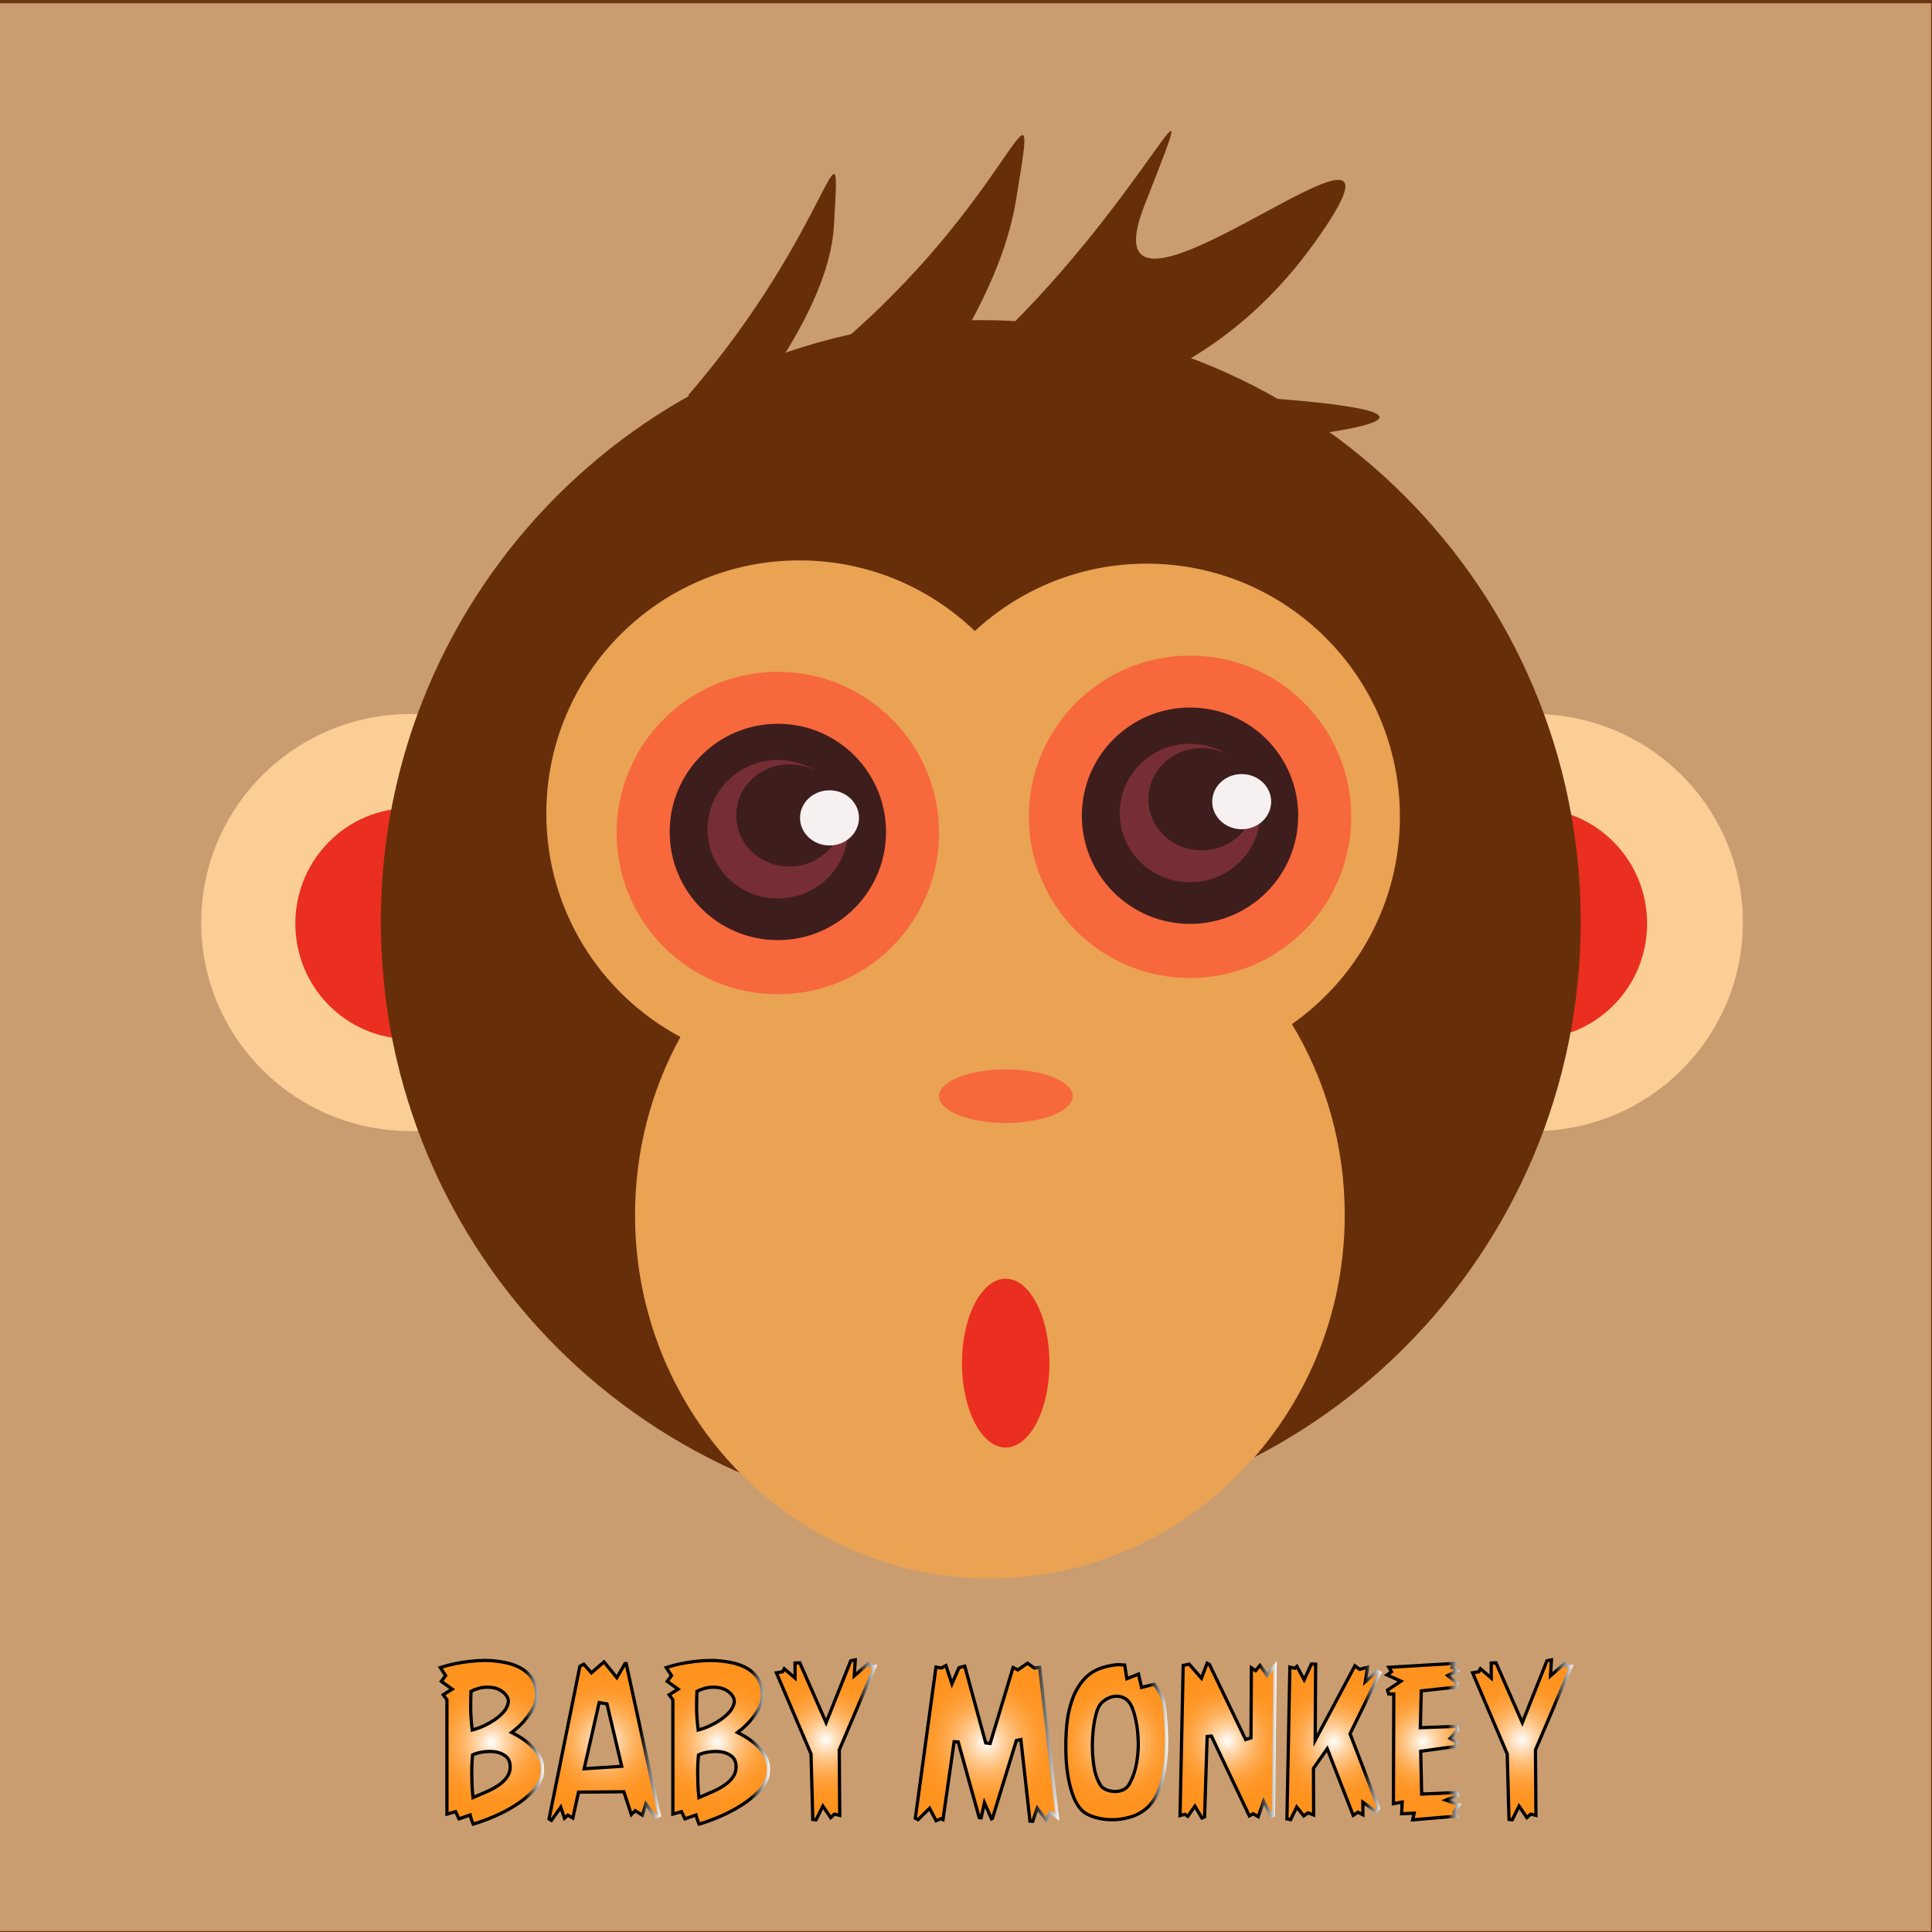
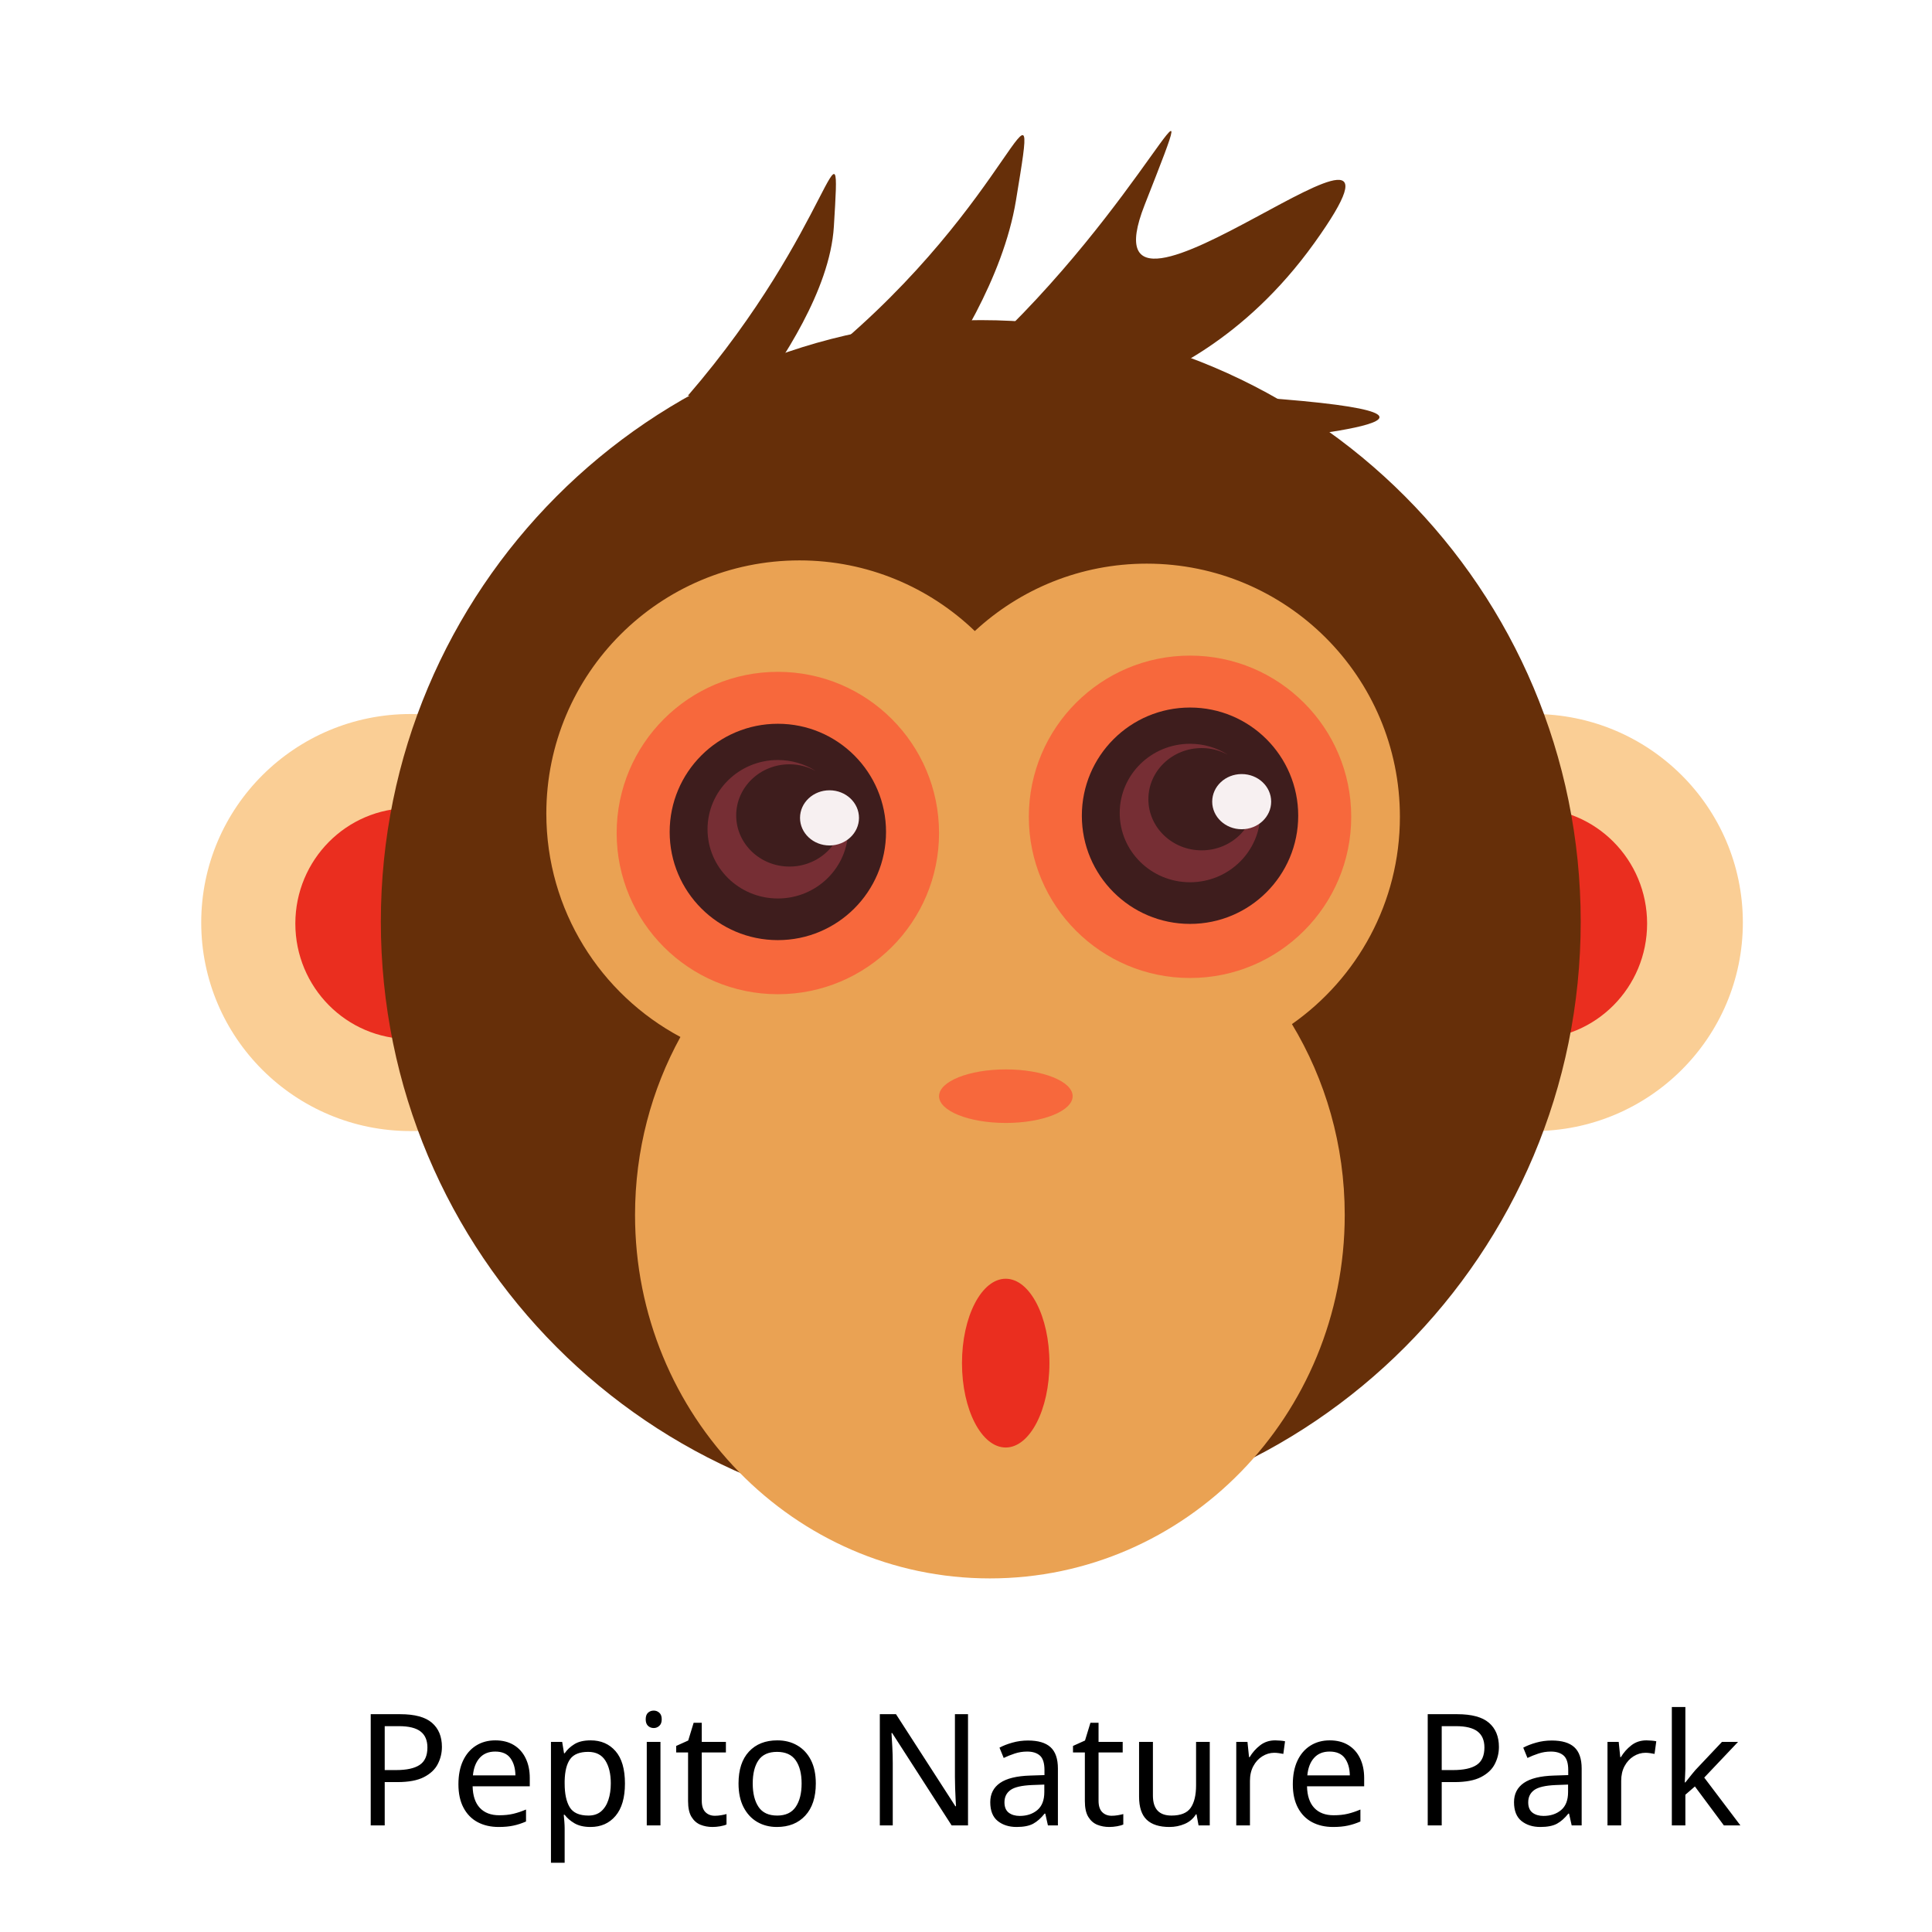
<svg xmlns="http://www.w3.org/2000/svg" version="1.1" id="Layer_1" x="0px" y="0px" width="595.28px" height="595.28px" viewBox="0 0 595.28 595.28" enable-background="new 0 0 595.28 595.28" xml:space="preserve">
-   <rect x="-0.5" y="0.5" fill="#CA9D70" stroke="#6A3512" stroke-miterlimit="10" width="596" height="595" />
  <g>
    <g>
      <ellipse fill="#FACE95" cx="126.5" cy="284.25" rx="64.5" ry="64.25" />
      <ellipse fill="#EA2E1F" cx="126.25" cy="284.57" rx="35.25" ry="35.57" />
    </g>
    <g>
      <ellipse fill="#FACE95" cx="472.5" cy="284.25" rx="64.5" ry="64.25" />
      <ellipse fill="#EA2E1F" cx="472.25" cy="284.57" rx="35.25" ry="35.57" />
    </g>
    <ellipse fill="#662F09" cx="302.192" cy="283.99" rx="184.848" ry="185.354" />
    <path fill="#EAA253" d="M431.333,251.667c0-43.078-34.922-78-78-78c-20.456,0-39.063,7.885-52.976,20.769   c-14.019-13.472-33.047-21.769-54.024-21.769c-43.078,0-78,34.922-78,78c0,29.814,16.734,55.712,41.316,68.839   c-8.9,16.207-13.983,34.908-13.983,54.828c0,61.855,48.951,111.999,109.333,111.999s109.334-50.144,109.334-111.999   c0-21.564-5.955-41.701-16.264-58.789C418.177,301.436,431.333,278.095,431.333,251.667z" />
    <g>
      <circle fill="#F7683C" cx="239.667" cy="256.669" r="49.667" />
      <circle fill="#3E1D1D" cx="239.667" cy="256.336" r="33.333" />
      <g>
        <path fill="#762E34" d="M258.158,244.39c-0.037,0.028-0.074,0.055-0.111,0.081c1.029,2.054,1.621,4.346,1.621,6.777     c0,8.702-7.35,15.756-16.418,15.756c-9.067,0-16.416-7.054-16.416-15.756s7.349-15.755,16.416-15.755     c2.867,0,5.549,0.725,7.894,1.966c0.005-0.008,0.011-0.017,0.017-0.025c-3.333-2.06-7.268-3.264-11.493-3.264     c-11.966,0-21.667,9.551-21.667,21.333s9.7,21.333,21.667,21.333c11.966,0,21.667-9.551,21.667-21.333     C261.334,251.43,260.17,247.627,258.158,244.39z" />
      </g>
      <ellipse fill="#F7F0F1" cx="255.583" cy="252.001" rx="9.083" ry="8.499" />
    </g>
    <g>
      <circle fill="#F7683C" cx="366.667" cy="251.669" r="49.667" />
      <circle fill="#3E1D1D" cx="366.667" cy="251.336" r="33.333" />
      <g>
        <path fill="#762E34" d="M385.158,239.39c-0.037,0.028-0.074,0.055-0.111,0.081c1.029,2.054,1.621,4.346,1.621,6.777     c0,8.702-7.35,15.756-16.418,15.756c-9.066,0-16.416-7.054-16.416-15.756s7.35-15.755,16.416-15.755     c2.867,0,5.549,0.725,7.894,1.966c0.005-0.008,0.011-0.017,0.017-0.025c-3.333-2.06-7.268-3.264-11.493-3.264     c-11.966,0-21.667,9.551-21.667,21.333s9.701,21.333,21.667,21.333s21.667-9.551,21.667-21.333     C388.334,246.43,387.17,242.627,385.158,239.39z" />
      </g>
      <ellipse fill="#F7F0F1" cx="382.583" cy="247.001" rx="9.083" ry="8.499" />
    </g>
    <ellipse fill="#F7683C" cx="309.917" cy="337.75" rx="20.583" ry="8.25" />
    <ellipse fill="#EA2E1F" cx="309.875" cy="420" rx="13.472" ry="26" />
    <path fill="#662F09" d="M106,130" />
    <path fill="#662F09" d="M211.958,121.907c44.971-52.124,47.391-91.872,44.971-52.124c-2.42,39.748-60.946,87.531-2.42,39.748   c58.527-47.784,66.516-96.294,58.527-47.784s-62.199,94.398-11.276,47.894c50.922-46.505,72.337-101.012,50.922-46.505   c-21.416,54.506,95.25-48.179,52.269,11.756c-43.611,60.813-101.263,41.619-17.424,47.543c83.84,5.924,0.977,13.233,0.977,13.233" />
  </g>
-   <g>
-     <radialGradient id="SVGID_1_" cx="151.409" cy="536.823" r="21.017" gradientUnits="userSpaceOnUse">
-       <stop offset="0" style="stop-color:#FFFFFF" />
-       <stop offset="0.085" style="stop-color:#FFEDD8" />
-       <stop offset="0.208" style="stop-color:#FFD5A7" />
-       <stop offset="0.335" style="stop-color:#FFC17D" />
-       <stop offset="0.462" style="stop-color:#FFB05B" />
-       <stop offset="0.591" style="stop-color:#FFA340" />
-       <stop offset="0.722" style="stop-color:#FF9A2D" />
-       <stop offset="0.857" style="stop-color:#FF9522" />
-       <stop offset="1" style="stop-color:#FF931E" />
-     </radialGradient>
-     <linearGradient id="SVGID_2_" gradientUnits="userSpaceOnUse" x1="134.883" y1="536.878" x2="167.654" y2="536.878">
-       <stop offset="0.817" style="stop-color:#000000" />
-       <stop offset="1" style="stop-color:#FFFFFF" />
-     </linearGradient>
-     <path fill="url(#SVGID_1_)" stroke="url(#SVGID_2_)" stroke-miterlimit="10" d="M135.664,513.797   c2.871-0.925,5.954-1.563,9.25-1.918c1.482-0.157,2.916-0.246,4.301-0.266c1.717,0,3.375,0.128,4.974,0.383   c1.677,0.235,3.199,0.623,4.564,1.163c1.365,0.54,2.536,1.231,3.511,2.076c0.975,0.844,1.731,1.86,2.268,3.048   s0.805,2.586,0.805,4.195c0,0.488-0.109,1.142-0.328,1.96c-0.219,0.819-0.627,1.727-1.223,2.721   c-0.597,0.995-1.393,2.063-2.387,3.204c-0.995,1.141-2.248,2.286-3.759,3.437c2.283,1.151,4.093,2.331,5.43,3.54   c1.336,1.21,2.327,2.39,2.971,3.54c0.644,1.151,1.005,2.271,1.083,3.364c0.019,0.313,0.029,0.614,0.029,0.906   c0,0.741-0.069,1.434-0.206,2.077c-0.391,1.639-1.339,3.229-2.845,4.77c-1.506,1.54-3.281,2.959-5.324,4.256   c-2.044,1.298-4.229,2.443-6.557,3.438c-2.328,0.994-4.469,1.775-6.425,2.342c-0.115-0.313-0.254-0.669-0.417-1.069   c-0.164-0.4-0.34-0.981-0.528-1.741l-3.429,1.199l-1.049-2.224l-2.664,0.761v-35.223l-1.143-1.55l2.758-1.727l-3.34-2.414   l1.318-1.771L135.664,513.797z M145.022,526.077c0,1.989,0.16,4.31,0.481,6.962c1.449-0.39,2.731-0.857,3.848-1.403   c1.116-0.547,2.105-1.112,2.967-1.697c0.861-0.585,1.571-1.155,2.129-1.711s0.984-1.049,1.278-1.478   c0.607-0.956,0.911-1.823,0.911-2.604c0-0.448-0.108-0.857-0.323-1.229c-0.568-1.033-1.449-1.833-2.644-2.398   c-0.999-0.448-2.164-0.673-3.496-0.673c-0.117,0-0.225,0-0.322,0c-1.465,0.039-3.037,0.459-4.717,1.258   C145.06,522.431,145.022,524.088,145.022,526.077z M145.431,543.016c-0.049,0.937-0.073,1.97-0.073,3.102   c0,1.131,0.024,2.369,0.073,3.715c0.048,1.346,0.151,2.691,0.308,4.037c1.527-0.644,3-1.282,4.42-1.916   c1.42-0.634,2.673-1.341,3.76-2.121c1.087-0.78,1.923-1.658,2.511-2.633c0.509-0.819,0.764-1.735,0.764-2.75   c0-0.195-0.01-0.409-0.029-0.644c-0.118-1.229-0.617-2.165-1.498-2.809s-1.919-1.053-3.112-1.229   c-0.568-0.078-1.136-0.117-1.704-0.117c-0.646,0-1.313,0.049-1.998,0.146c-1.293,0.195-2.37,0.497-3.231,0.907   C145.543,541.31,145.479,542.08,145.431,543.016z" />
-     <radialGradient id="SVGID_3_" cx="186.168" cy="536.472" r="21.036" gradientUnits="userSpaceOnUse">
-       <stop offset="0" style="stop-color:#FFFFFF" />
-       <stop offset="0.085" style="stop-color:#FFEDD8" />
-       <stop offset="0.208" style="stop-color:#FFD5A7" />
-       <stop offset="0.335" style="stop-color:#FFC17D" />
-       <stop offset="0.462" style="stop-color:#FFB05B" />
-       <stop offset="0.591" style="stop-color:#FFA340" />
-       <stop offset="0.722" style="stop-color:#FF9A2D" />
-       <stop offset="0.857" style="stop-color:#FF9522" />
-       <stop offset="1" style="stop-color:#FF931E" />
-     </radialGradient>
-     <linearGradient id="SVGID_4_" gradientUnits="userSpaceOnUse" x1="168.618" y1="536.453" x2="203.736" y2="536.453">
-       <stop offset="0.817" style="stop-color:#000000" />
-       <stop offset="1" style="stop-color:#FFFFFF" />
-     </linearGradient>
-     <path fill="url(#SVGID_3_)" stroke="url(#SVGID_4_)" stroke-miterlimit="10" d="M169.176,560.422l9.492-46.992l1.201-0.674   l2.344,2.666l3.896-3.369l3.955,4.863l2.52-4.336h0.352l10.225,46.816l-1.084,0.469L199,555.793l-1.084,3.486l-2.197-1.377   l-1.201,1.201l-2.285-7.031l-13.975,0.117l-1.758,7.969l-1.553-0.879l-1.025,0.938l-1.143-3.398l-2.871,4.072L169.176,560.422z    M179.986,544.982l11.572-0.762l-4.541-19.219l-2.402-0.41L179.986,544.982z" />
-     <radialGradient id="SVGID_5_" cx="221.019" cy="536.823" r="21.017" gradientUnits="userSpaceOnUse">
-       <stop offset="0" style="stop-color:#FFFFFF" />
-       <stop offset="0.085" style="stop-color:#FFEDD8" />
-       <stop offset="0.208" style="stop-color:#FFD5A7" />
-       <stop offset="0.335" style="stop-color:#FFC17D" />
-       <stop offset="0.462" style="stop-color:#FFB05B" />
-       <stop offset="0.591" style="stop-color:#FFA340" />
-       <stop offset="0.722" style="stop-color:#FF9A2D" />
-       <stop offset="0.857" style="stop-color:#FF9522" />
-       <stop offset="1" style="stop-color:#FF931E" />
-     </radialGradient>
-     <linearGradient id="SVGID_6_" gradientUnits="userSpaceOnUse" x1="204.493" y1="536.878" x2="237.264" y2="536.878">
-       <stop offset="0.817" style="stop-color:#000000" />
-       <stop offset="1" style="stop-color:#FFFFFF" />
-     </linearGradient>
-     <path fill="url(#SVGID_5_)" stroke="url(#SVGID_6_)" stroke-miterlimit="10" d="M205.273,513.797   c2.871-0.925,5.954-1.563,9.25-1.918c1.482-0.157,2.916-0.246,4.301-0.266c1.717,0,3.375,0.128,4.974,0.383   c1.677,0.235,3.199,0.623,4.564,1.163c1.365,0.54,2.536,1.231,3.511,2.076c0.975,0.844,1.731,1.86,2.268,3.048   s0.805,2.586,0.805,4.195c0,0.488-0.109,1.142-0.328,1.96c-0.219,0.819-0.627,1.727-1.223,2.721   c-0.597,0.995-1.393,2.063-2.387,3.204c-0.995,1.141-2.248,2.286-3.759,3.437c2.283,1.151,4.093,2.331,5.43,3.54   c1.336,1.21,2.327,2.39,2.971,3.54c0.644,1.151,1.005,2.271,1.083,3.364c0.019,0.313,0.029,0.614,0.029,0.906   c0,0.741-0.069,1.434-0.206,2.077c-0.391,1.639-1.339,3.229-2.845,4.77c-1.506,1.54-3.281,2.959-5.324,4.256   c-2.044,1.298-4.229,2.443-6.557,3.438c-2.328,0.994-4.469,1.775-6.425,2.342c-0.115-0.313-0.254-0.669-0.417-1.069   c-0.164-0.4-0.34-0.981-0.528-1.741l-3.429,1.199l-1.049-2.224l-2.664,0.761v-35.223l-1.143-1.55l2.758-1.727l-3.34-2.414   l1.318-1.771L205.273,513.797z M214.632,526.077c0,1.989,0.16,4.31,0.481,6.962c1.449-0.39,2.731-0.857,3.848-1.403   c1.116-0.547,2.105-1.112,2.967-1.697c0.861-0.585,1.571-1.155,2.129-1.711s0.984-1.049,1.278-1.478   c0.607-0.956,0.911-1.823,0.911-2.604c0-0.448-0.108-0.857-0.323-1.229c-0.568-1.033-1.449-1.833-2.644-2.398   c-0.999-0.448-2.164-0.673-3.496-0.673c-0.117,0-0.225,0-0.322,0c-1.465,0.039-3.037,0.459-4.717,1.258   C214.669,522.431,214.632,524.088,214.632,526.077z M215.04,543.016c-0.049,0.937-0.073,1.97-0.073,3.102   c0,1.131,0.024,2.369,0.073,3.715c0.048,1.346,0.151,2.691,0.308,4.037c1.527-0.644,3-1.282,4.42-1.916   c1.42-0.634,2.673-1.341,3.76-2.121c1.087-0.78,1.923-1.658,2.511-2.633c0.509-0.819,0.764-1.735,0.764-2.75   c0-0.195-0.01-0.409-0.029-0.644c-0.118-1.229-0.617-2.165-1.498-2.809s-1.919-1.053-3.112-1.229   c-0.568-0.078-1.136-0.117-1.704-0.117c-0.646,0-1.313,0.049-1.998,0.146c-1.293,0.195-2.37,0.497-3.231,0.907   C215.152,541.31,215.088,542.08,215.04,543.016z" />
-     <radialGradient id="SVGID_7_" cx="254.4" cy="536.076" r="20.462" gradientUnits="userSpaceOnUse">
-       <stop offset="0" style="stop-color:#FFFFFF" />
-       <stop offset="0.085" style="stop-color:#FFEDD8" />
-       <stop offset="0.208" style="stop-color:#FFD5A7" />
-       <stop offset="0.335" style="stop-color:#FFC17D" />
-       <stop offset="0.462" style="stop-color:#FFB05B" />
-       <stop offset="0.591" style="stop-color:#FFA340" />
-       <stop offset="0.722" style="stop-color:#FF9A2D" />
-       <stop offset="0.857" style="stop-color:#FF9522" />
-       <stop offset="1" style="stop-color:#FF931E" />
-     </radialGradient>
-     <linearGradient id="SVGID_8_" gradientUnits="userSpaceOnUse" x1="238.516" y1="536.039" x2="270.333" y2="536.039">
-       <stop offset="0.817" style="stop-color:#000000" />
-       <stop offset="1" style="stop-color:#FFFFFF" />
-     </linearGradient>
-     <path fill="url(#SVGID_7_)" stroke="url(#SVGID_8_)" stroke-miterlimit="10" d="M239.225,515.422l1.904-0.322l0.498-0.938   l3.34,2.871v-4.629l1.465-0.059l8.109,18.428l7.594-19.072l1.377-0.264l-0.293,4.922l4.277-3.721l0.645,0.791h1.436l-10.986,25.752   l0.146,20.156l-1.611-0.381l-1.177,1.084l-2.413-3.545l-2.096,4.219l-1.005-0.117l-0.546-20.156L239.225,515.422z" />
-     <radialGradient id="SVGID_9_" cx="303.897" cy="536.823" r="23.149" gradientUnits="userSpaceOnUse">
-       <stop offset="0" style="stop-color:#FFFFFF" />
-       <stop offset="0.085" style="stop-color:#FFEDD8" />
-       <stop offset="0.208" style="stop-color:#FFD5A7" />
-       <stop offset="0.335" style="stop-color:#FFC17D" />
-       <stop offset="0.462" style="stop-color:#FFB05B" />
-       <stop offset="0.591" style="stop-color:#FFA340" />
-       <stop offset="0.722" style="stop-color:#FF9A2D" />
-       <stop offset="0.857" style="stop-color:#FF9522" />
-       <stop offset="1" style="stop-color:#FF931E" />
-     </radialGradient>
-     <linearGradient id="SVGID_10_" gradientUnits="userSpaceOnUse" x1="281.484" y1="536.781" x2="326.4" y2="536.781">
-       <stop offset="0.817" style="stop-color:#000000" />
-       <stop offset="1" style="stop-color:#FFFFFF" />
-     </linearGradient>
-     <path fill="url(#SVGID_9_)" stroke="url(#SVGID_10_)" stroke-miterlimit="10" d="M282.027,560.217l6.357-46.553l1.641,0.293   l1.436-0.762l1.846,5.625l2.168-4.98l1.787-0.469l6.445,23.643l1.377,0.176l7.061-23.408l1.494,0.732l2.959-2.051l2.109,1.494   l1.611-0.234l5.449,46.201l-2.08-1.553l-1.348,2.344l-2.754-3.604l-1.377,4.072l-0.85-0.059l-2.813-25.137l-1.377,0.293   l-7.383,23.994l-0.293,0.146l-2.168-4.98l-1.025,4.658l-0.586-0.059l-6.475-23.32l-1.26-0.059l-3.428,23.994l-0.674-0.293   l-1.436,0.645l-2.021-3.838l-3.545,3.486L282.027,560.217z" />
-     <radialGradient id="SVGID_11_" cx="343.91" cy="536.794" r="20.145" gradientUnits="userSpaceOnUse">
-       <stop offset="0" style="stop-color:#FFFFFF" />
-       <stop offset="0.085" style="stop-color:#FFEDD8" />
-       <stop offset="0.208" style="stop-color:#FFD5A7" />
-       <stop offset="0.335" style="stop-color:#FFC17D" />
-       <stop offset="0.462" style="stop-color:#FFB05B" />
-       <stop offset="0.591" style="stop-color:#FFA340" />
-       <stop offset="0.722" style="stop-color:#FF9A2D" />
-       <stop offset="0.857" style="stop-color:#FF9522" />
-       <stop offset="1" style="stop-color:#FF931E" />
-     </radialGradient>
-     <linearGradient id="SVGID_12_" gradientUnits="userSpaceOnUse" x1="327.89" y1="536.794" x2="359.93" y2="536.794">
-       <stop offset="0.817" style="stop-color:#000000" />
-       <stop offset="1" style="stop-color:#FFFFFF" />
-     </linearGradient>
-     <path fill="url(#SVGID_11_)" stroke="url(#SVGID_12_)" stroke-miterlimit="10" d="M328.404,536.516   c0.039-1.875,0.141-3.613,0.305-5.215s0.362-2.881,0.594-3.838c0.561-2.559,1.305-4.717,2.233-6.475s2.006-3.208,3.233-4.351   c1.229-1.143,2.605-1.992,4.134-2.549c1.526-0.557,3.161-0.933,4.901-1.128c0.231-0.02,0.502-0.039,0.812-0.059   c0.154,0,0.319,0.01,0.493,0.029c0.521,0.02,0.995,0.049,1.421,0.087l0.675,4.223l3.584-1.427l0.934,4.106l3.883-0.962   c0.824,1.032,1.511,2.098,2.063,3.197c0.553,1.1,0.918,2.35,1.1,3.75c0.361,3.075,0.571,6.149,0.632,9.225   c0,0.447,0.011,0.886,0.03,1.314c0,2.628-0.158,5.128-0.477,7.501c-0.356,2.766-0.977,5.276-1.858,7.532   c-0.883,2.255-2.067,4.069-3.554,5.441c-1.547,1.412-3.342,2.403-5.385,2.972c-1.844,0.529-3.658,0.794-5.442,0.794   c-0.174,0-0.347,0-0.521,0c-1.908-0.059-3.678-0.361-5.307-0.908s-2.818-1.221-3.57-2.021c-1.021-1.035-1.855-2.373-2.501-4.014   s-1.157-3.418-1.532-5.332c-0.377-1.914-0.631-3.906-0.765-5.977c-0.096-1.543-0.134-3.037-0.114-4.482   C328.385,537.463,328.385,536.984,328.404,536.516z M336.578,536.971c0,0.331,0,0.662,0,0.993c0,2.104,0.156,4.187,0.47,6.251   c0.372,2.395,1.087,4.392,2.144,5.988c0.313,0.486,0.861,0.896,1.644,1.227s1.634,0.516,2.554,0.555c0.078,0,0.156,0,0.235,0   c0.821,0,1.624-0.165,2.407-0.497c0.861-0.369,1.546-1.041,2.055-2.015c1.037-1.947,1.752-4.07,2.144-6.368   c0.333-1.985,0.499-3.923,0.499-5.813c0-0.292-0.01-0.594-0.029-0.905c-0.059-2.181-0.279-4.196-0.661-6.046   c-0.382-1.851-0.808-3.311-1.276-4.382c-0.607-1.363-1.391-2.278-2.35-2.746c-0.763-0.389-1.555-0.584-2.377-0.584   c-0.195,0-0.393,0.01-0.588,0.029c-1.018,0.117-1.98,0.478-2.891,1.081s-1.562,1.285-1.953,2.044   c-0.527,0.916-0.982,2.4-1.365,4.455C336.857,532.292,336.637,534.537,336.578,536.971z" />
-     <radialGradient id="SVGID_13_" cx="378.238" cy="536.311" r="19.79" gradientUnits="userSpaceOnUse">
-       <stop offset="0" style="stop-color:#FFFFFF" />
-       <stop offset="0.085" style="stop-color:#FFEDD8" />
-       <stop offset="0.208" style="stop-color:#FFD5A7" />
-       <stop offset="0.335" style="stop-color:#FFC17D" />
-       <stop offset="0.462" style="stop-color:#FFB05B" />
-       <stop offset="0.591" style="stop-color:#FFA340" />
-       <stop offset="0.722" style="stop-color:#FF9A2D" />
-       <stop offset="0.857" style="stop-color:#FF9522" />
-       <stop offset="1" style="stop-color:#FF931E" />
-     </radialGradient>
-     <linearGradient id="SVGID_14_" gradientUnits="userSpaceOnUse" x1="363.076" y1="536.263" x2="393.402" y2="536.263">
-       <stop offset="0.817" style="stop-color:#000000" />
-       <stop offset="1" style="stop-color:#FFFFFF" />
-     </linearGradient>
-     <path fill="url(#SVGID_13_)" stroke="url(#SVGID_14_)" stroke-miterlimit="10" d="M363.59,559.396l0.967-46.26l1.846-0.381   l3.779,4.336l1.758-4.629l0.703,0.381l11.162,23.145l1.641-0.527l0.126-21.563l1.295,0.85l1.357-1.611l2.179,2.988l2.484-2.988   l-0.527,46.26l-0.536,0.176l-2.495-4.57l-1.642,4.746l-1.547-0.908l-1.192,0.674l-11.689-24.609l-1.318,0.117l-0.791,24.785   l-0.82,0.352l-2.168-3.662l-2.168,3.135l-0.908-0.615L363.59,559.396z" />
-     <radialGradient id="SVGID_15_" cx="410.86" cy="536.677" r="19.757" gradientUnits="userSpaceOnUse">
-       <stop offset="0" style="stop-color:#FFFFFF" />
-       <stop offset="0.085" style="stop-color:#FFEDD8" />
-       <stop offset="0.208" style="stop-color:#FFD5A7" />
-       <stop offset="0.335" style="stop-color:#FFC17D" />
-       <stop offset="0.462" style="stop-color:#FFB05B" />
-       <stop offset="0.591" style="stop-color:#FFA340" />
-       <stop offset="0.722" style="stop-color:#FF9A2D" />
-       <stop offset="0.857" style="stop-color:#FF9522" />
-       <stop offset="1" style="stop-color:#FF931E" />
-     </radialGradient>
-     <linearGradient id="SVGID_16_" gradientUnits="userSpaceOnUse" x1="396.012" y1="536.703" x2="425.849" y2="536.703">
-       <stop offset="0.817" style="stop-color:#000000" />
-       <stop offset="1" style="stop-color:#FFFFFF" />
-     </linearGradient>
-     <path fill="url(#SVGID_15_)" stroke="url(#SVGID_16_)" stroke-miterlimit="10" d="M396.52,560.422l0.908-46.758l1.516,0.352   l0.658-0.586l2.231,4.131l2.23-4.863l1.304,0.059l-0.146,23.467l12.246-22.969l1.436,1.084l2.461-0.615l-0.703,4.453l3.838-3.252   l0.703,0.439l-9.229,18.838l8.818,22.91l-0.762,1.084l-4.102-2.9v3.867l-1.553-0.791l-1.436,0.967l-7.998-20.537l-4.248,6.064   l0.059,14.355l-1.746-0.674l-1.287,0.967l-2.174-2.754l-1.889,3.896L396.52,560.422z" />
-     <radialGradient id="SVGID_17_" cx="438.455" cy="536.618" r="18.757" gradientUnits="userSpaceOnUse">
-       <stop offset="0" style="stop-color:#FFFFFF" />
-       <stop offset="0.085" style="stop-color:#FFEDD8" />
-       <stop offset="0.208" style="stop-color:#FFD5A7" />
-       <stop offset="0.335" style="stop-color:#FFC17D" />
-       <stop offset="0.462" style="stop-color:#FFB05B" />
-       <stop offset="0.591" style="stop-color:#FFA340" />
-       <stop offset="0.722" style="stop-color:#FF9A2D" />
-       <stop offset="0.857" style="stop-color:#FF9522" />
-       <stop offset="1" style="stop-color:#FF931E" />
-     </radialGradient>
-     <linearGradient id="SVGID_18_" gradientUnits="userSpaceOnUse" x1="426.358" y1="536.615" x2="450.333" y2="536.615">
-       <stop offset="0.817" style="stop-color:#000000" />
-       <stop offset="1" style="stop-color:#FFFFFF" />
-     </linearGradient>
-     <path fill="url(#SVGID_17_)" stroke="url(#SVGID_18_)" stroke-miterlimit="10" d="M427.363,516.066l1.377-0.967l-0.82-1.377   l20.367-1.201l-0.908,1.26l1.582,1.025l-2.9,1.436l2.959,2.402l-0.557,1.201l-10.547,1.143l-0.293,11.338l11.279-0.41l0.293,1.084   l-2.402,2.637l2.051,1.201l-0.322,1.26l-10.781,1.494l0.293,13.184l10.869-0.469l0.234,0.85l-3.662,1.494l4.072,1.436l-1.553,2.227   l0.791,1.26l-13.512,1.143l0.451-2.051l-3.858,0.176l0.169-3.604l-2.703,0.498l0.112-33.779h-1.548l-0.381-1.201l4.125-2.754   L427.363,516.066z" />
-     <radialGradient id="SVGID_19_" cx="468.912" cy="536.076" r="20.462" gradientUnits="userSpaceOnUse">
-       <stop offset="0" style="stop-color:#FFFFFF" />
-       <stop offset="0.085" style="stop-color:#FFEDD8" />
-       <stop offset="0.208" style="stop-color:#FFD5A7" />
-       <stop offset="0.335" style="stop-color:#FFC17D" />
-       <stop offset="0.462" style="stop-color:#FFB05B" />
-       <stop offset="0.591" style="stop-color:#FFA340" />
-       <stop offset="0.722" style="stop-color:#FF9A2D" />
-       <stop offset="0.857" style="stop-color:#FF9522" />
-       <stop offset="1" style="stop-color:#FF931E" />
-     </radialGradient>
-     <linearGradient id="SVGID_20_" gradientUnits="userSpaceOnUse" x1="453.028" y1="536.039" x2="484.845" y2="536.039">
-       <stop offset="0.817" style="stop-color:#000000" />
-       <stop offset="1" style="stop-color:#FFFFFF" />
-     </linearGradient>
-     <path fill="url(#SVGID_19_)" stroke="url(#SVGID_20_)" stroke-miterlimit="10" d="M453.736,515.422l1.904-0.322l0.498-0.938   l3.34,2.871v-4.629l1.465-0.059l8.109,18.428l7.594-19.072l1.377-0.264l-0.293,4.922l4.277-3.721l0.645,0.791h1.436l-10.986,25.752   l0.146,20.156l-1.611-0.381l-1.177,1.084l-2.412-3.545l-2.097,4.219l-1.005-0.117l-0.546-20.156L453.736,515.422z" />
-   </g>
+   <rect x="94.008" y="531.668" fill="none" width="411.65" height="79.612" />
+   <text transform="matrix(1 0 0 1 109.5679 562.4355)" font-family="'AngryBirds-Regular'" font-size="48">Pepito Nature Park</text>
</svg>
